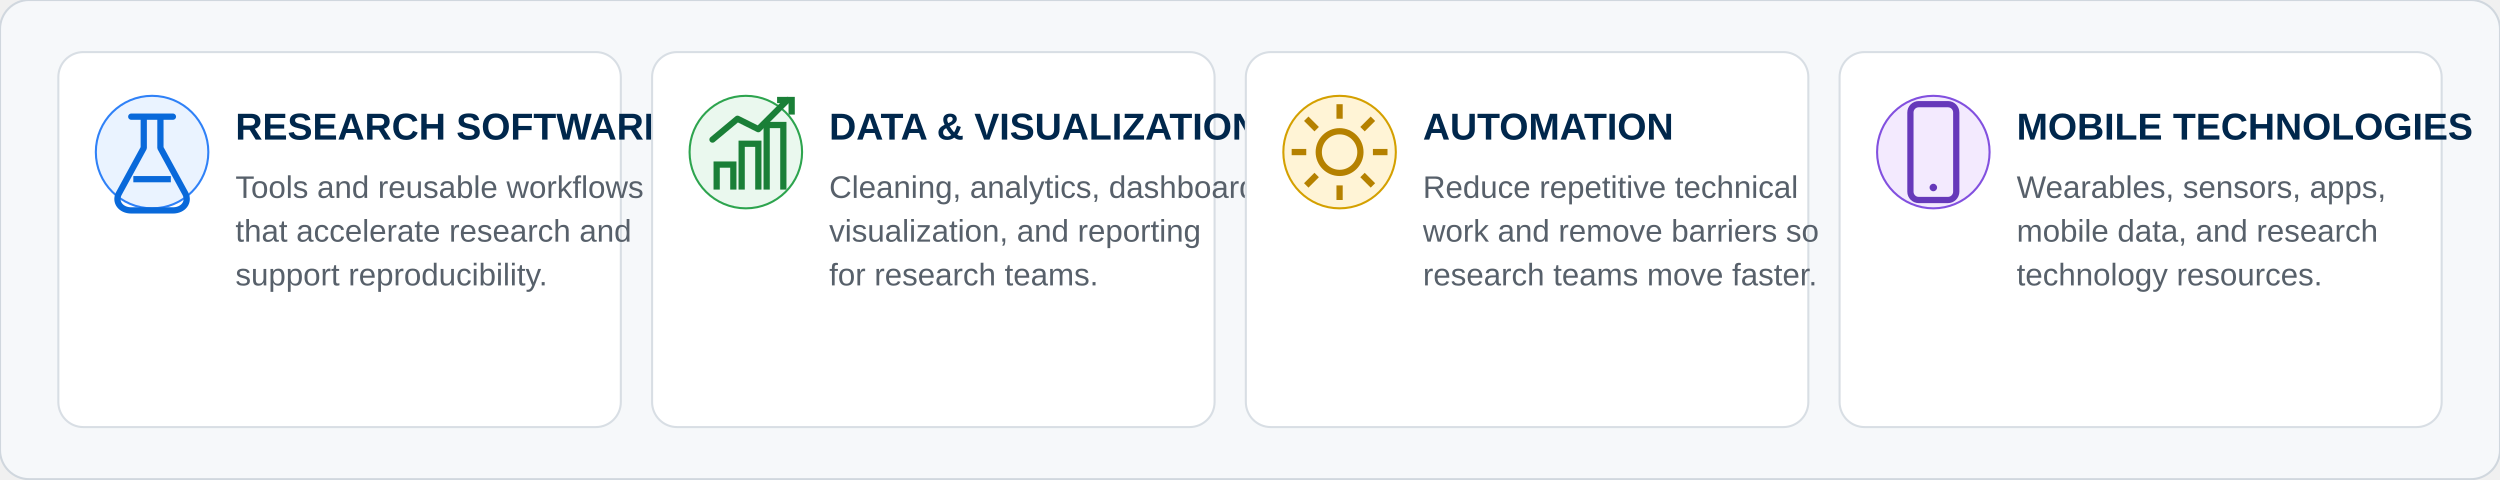
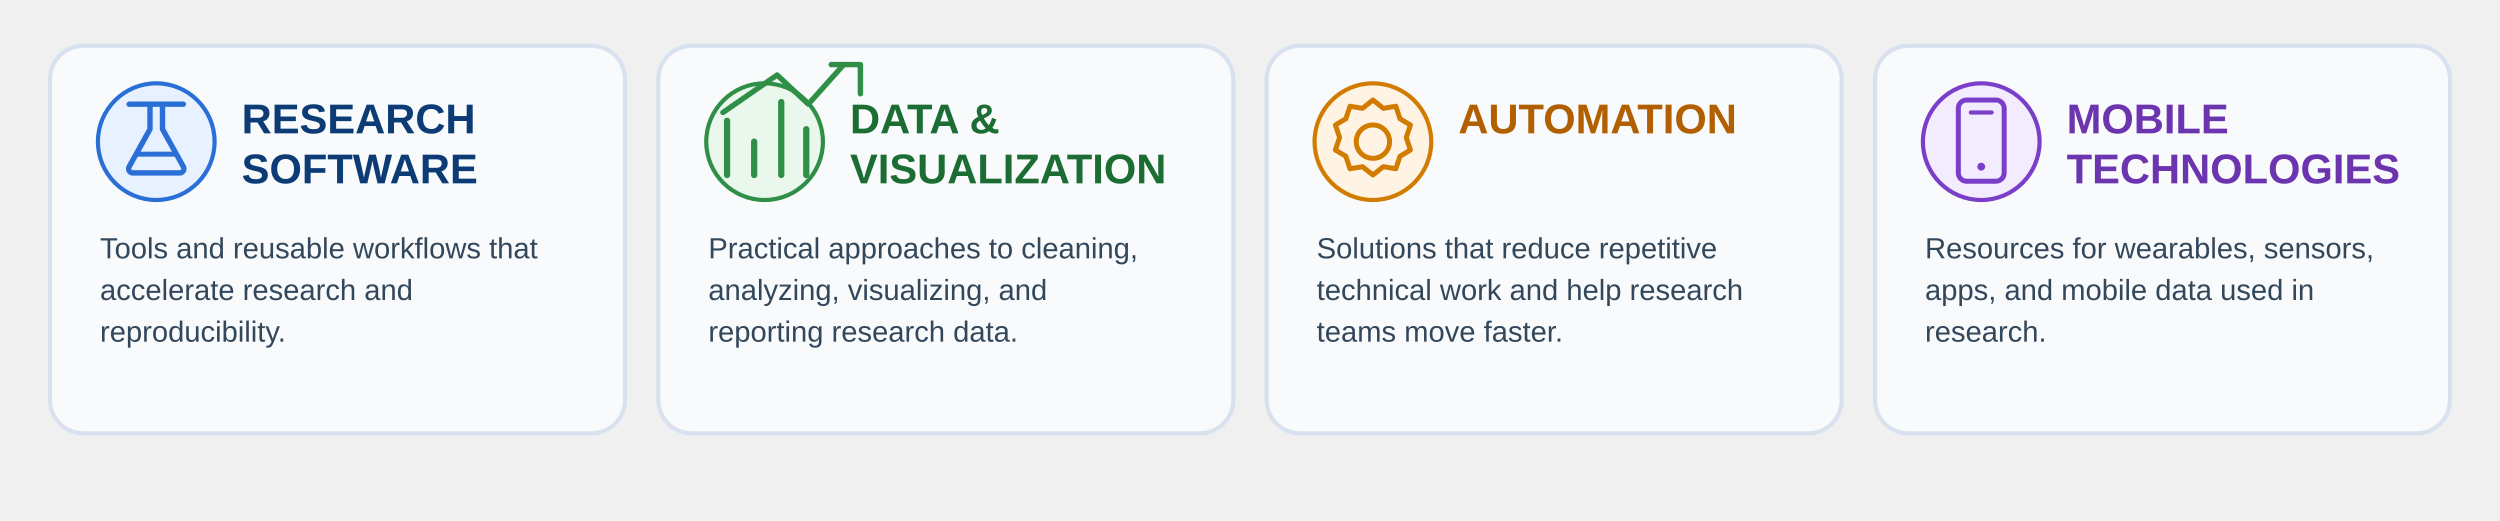
- <svg xmlns="http://www.w3.org/2000/svg" viewBox="0 0 1200 230" role="img" aria-labelledby="title desc">
-   <rect width="1200" height="230" rx="14" fill="#F6F8FA" stroke="#D0D7DE" />
-   <g font-family="Arial,Helvetica,sans-serif">
-     <g transform="translate(28 25)">
-       <rect width="270" height="180" rx="12" fill="#FFFFFF" stroke="#D8DEE4" />
-       <circle cx="45" cy="48" r="27" fill="#EAF3FF" stroke="#2F81F7" />
-       <path d="M35 31h20M41 31v15L29 68c-2 4 1 8 6 8h20c5 0 8-4 6-8L49 46V31" fill="none" stroke="#0969DA" stroke-width="3" stroke-linecap="round" stroke-linejoin="round" />
-       <path d="M36 61h18" stroke="#0969DA" stroke-width="3" />
-       <text x="85" y="42" fill="#00274C" font-size="18" font-weight="700">RESEARCH SOFTWARE</text>
-       <text x="85" y="70" fill="#57606A" font-size="15">Tools and reusable workflows</text>
-       <text x="85" y="91" fill="#57606A" font-size="15">that accelerate research and</text>
-       <text x="85" y="112" fill="#57606A" font-size="15">support reproducibility.</text>
-     </g>
-     <g transform="translate(313 25)">
-       <rect width="270" height="180" rx="12" fill="#FFFFFF" stroke="#D8DEE4" />
-       <circle cx="45" cy="48" r="27" fill="#EAF8EE" stroke="#2DA44E" />
-       <path d="M31 66V54h8v12M43 66V44h8v22M55 66V35h8v31" fill="none" stroke="#1A7F37" stroke-width="3" />
-       <path d="M29 42l12-10 10 5 14-14" fill="none" stroke="#1A7F37" stroke-width="3" stroke-linecap="round" stroke-linejoin="round" />
-       <path d="M60 23h7v7" fill="none" stroke="#1A7F37" stroke-width="3" />
-       <text x="85" y="42" fill="#00274C" font-size="18" font-weight="700">DATA &amp; VISUALIZATION</text>
-       <text x="85" y="70" fill="#57606A" font-size="15">Cleaning, analytics, dashboards,</text>
-       <text x="85" y="91" fill="#57606A" font-size="15">visualization, and reporting</text>
-       <text x="85" y="112" fill="#57606A" font-size="15">for research teams.</text>
-     </g>
-     <g transform="translate(598 25)">
-       <rect width="270" height="180" rx="12" fill="#FFFFFF" stroke="#D8DEE4" />
-       <circle cx="45" cy="48" r="27" fill="#FFF4D6" stroke="#D4A000" />
-       <g transform="translate(45 48)" fill="none" stroke="#B58100" stroke-width="3">
-         <circle r="10" />
-         <path d="M0-23v7M0 16v7M-23 0h7M16 0h7M-16-16l5 5M11 11l5 5M16-16l-5 5M-11 11l-5 5" />
-       </g>
-       <text x="85" y="42" fill="#00274C" font-size="18" font-weight="700">AUTOMATION</text>
-       <text x="85" y="70" fill="#57606A" font-size="15">Reduce repetitive technical</text>
-       <text x="85" y="91" fill="#57606A" font-size="15">work and remove barriers so</text>
-       <text x="85" y="112" fill="#57606A" font-size="15">research teams move faster.</text>
-     </g>
-     <g transform="translate(883 25)">
-       <rect width="289" height="180" rx="12" fill="#FFFFFF" stroke="#D8DEE4" />
-       <circle cx="45" cy="48" r="27" fill="#F3EAFE" stroke="#8250DF" />
-       <rect x="34" y="25" width="22" height="46" rx="4" fill="none" stroke="#6639BA" stroke-width="3" />
-       <circle cx="45" cy="65" r="1.8" fill="#6639BA" />
-       <text x="85" y="42" fill="#00274C" font-size="18" font-weight="700">MOBILE TECHNOLOGIES</text>
-       <text x="85" y="70" fill="#57606A" font-size="15">Wearables, sensors, apps,</text>
-       <text x="85" y="91" fill="#57606A" font-size="15">mobile data, and research</text>
-       <text x="85" y="112" fill="#57606A" font-size="15">technology resources.</text>
-     </g>
-   </g>
+ <svg xmlns="http://www.w3.org/2000/svg" viewBox="0 0 1200 250" role="img" aria-labelledby="title desc">
+   <defs>
+     <style>
+     .card{fill:#F8FAFC;stroke:#D8E2EE;stroke-width:2}
+     .title{font:700 20px Arial, Helvetica, sans-serif}
+     .desc{font:400 14px Arial, Helvetica, sans-serif; fill:#33475B}
+   </style>
+   </defs>
+   <rect x="24" y="22" rx="16" ry="16" width="276" height="186" class="card" />
+   <circle cx="75" cy="68" r="28" fill="#E8F1FF" stroke="#2A6FD6" stroke-width="2" />
+   <path d="M62 50h26M72 50v12l-10 18a2 2 0 0 0 1.73 3h22.54A2 2 0 0 0 88 80L78 62V50" fill="none" stroke="#2A6FD6" stroke-width="2.6" stroke-linecap="round" stroke-linejoin="round" />
+   <path d="M66 74h18" stroke="#2A6FD6" stroke-width="2.4" stroke-linecap="round" />
+   <text x="116" y="64" fill="#0D3B75" class="title">RESEARCH</text>
+   <text x="116" y="88" fill="#0D3B75" class="title">SOFTWARE</text>
+   <text x="48" y="124" class="desc">Tools and reusable workflows that</text>
+   <text x="48" y="144" class="desc">accelerate research and</text>
+   <text x="48" y="164" class="desc">reproducibility.</text>
+   <rect x="316" y="22" rx="16" ry="16" width="276" height="186" class="card" />
+   <circle cx="367" cy="68" r="28" fill="#EAF7ED" stroke="#2F8F46" stroke-width="2" />
+   <path d="M349 84V58M362 84V68M375 84V49M387 84V62" fill="none" stroke="#2F8F46" stroke-width="3" stroke-linecap="round" />
+   <path d="M347 54l26-18 15 14 17-19" fill="none" stroke="#2F8F46" stroke-width="2.6" stroke-linecap="round" stroke-linejoin="round" />
+   <path d="M399 31h14v14" fill="none" stroke="#2F8F46" stroke-width="2.6" stroke-linecap="round" stroke-linejoin="round" />
+   <text x="408" y="64" fill="#1B6D34" class="title">DATA &amp;</text>
+   <text x="408" y="88" fill="#1B6D34" class="title">VISUALIZATION</text>
+   <text x="340" y="124" class="desc">Practical approaches to cleaning,</text>
+   <text x="340" y="144" class="desc">analyzing, visualizing, and</text>
+   <text x="340" y="164" class="desc">reporting research data.</text>
+   <rect x="608" y="22" rx="16" ry="16" width="276" height="186" class="card" />
+   <circle cx="659" cy="68" r="28" fill="#FFF3E3" stroke="#D17B00" stroke-width="2" />
+   <path d="M659 48l5 4 6-1 2 6 5 3-2 6 2 6-5 3-2 6-6-1-5 4-5-4-6 1-2-6-5-3 2-6-2-6 5-3 2-6 6 1z" fill="none" stroke="#D17B00" stroke-width="2.4" stroke-linejoin="round" />
+   <circle cx="659" cy="68" r="8" fill="none" stroke="#D17B00" stroke-width="2.4" />
+   <text x="700" y="64" fill="#B15F00" class="title">AUTOMATION</text>
+   <text x="632" y="124" class="desc">Solutions that reduce repetitive</text>
+   <text x="632" y="144" class="desc">technical work and help research</text>
+   <text x="632" y="164" class="desc">teams move faster.</text>
+   <rect x="900" y="22" rx="16" ry="16" width="276" height="186" class="card" />
+   <circle cx="951" cy="68" r="28" fill="#F3ECFF" stroke="#7A3EC8" stroke-width="2" />
+   <rect x="940" y="48" width="22" height="39" rx="4" fill="none" stroke="#7A3EC8" stroke-width="2.4" />
+   <circle cx="951" cy="80" r="1.9" fill="#7A3EC8" />
+   <path d="M946 54h10" stroke="#7A3EC8" stroke-width="2" stroke-linecap="round" />
+   <text x="992" y="64" fill="#6C34AF" class="title">MOBILE</text>
+   <text x="992" y="88" fill="#6C34AF" class="title">TECHNOLOGIES</text>
+   <text x="924" y="124" class="desc">Resources for wearables, sensors,</text>
+   <text x="924" y="144" class="desc">apps, and mobile data used in</text>
+   <text x="924" y="164" class="desc">research.</text>
</svg>
